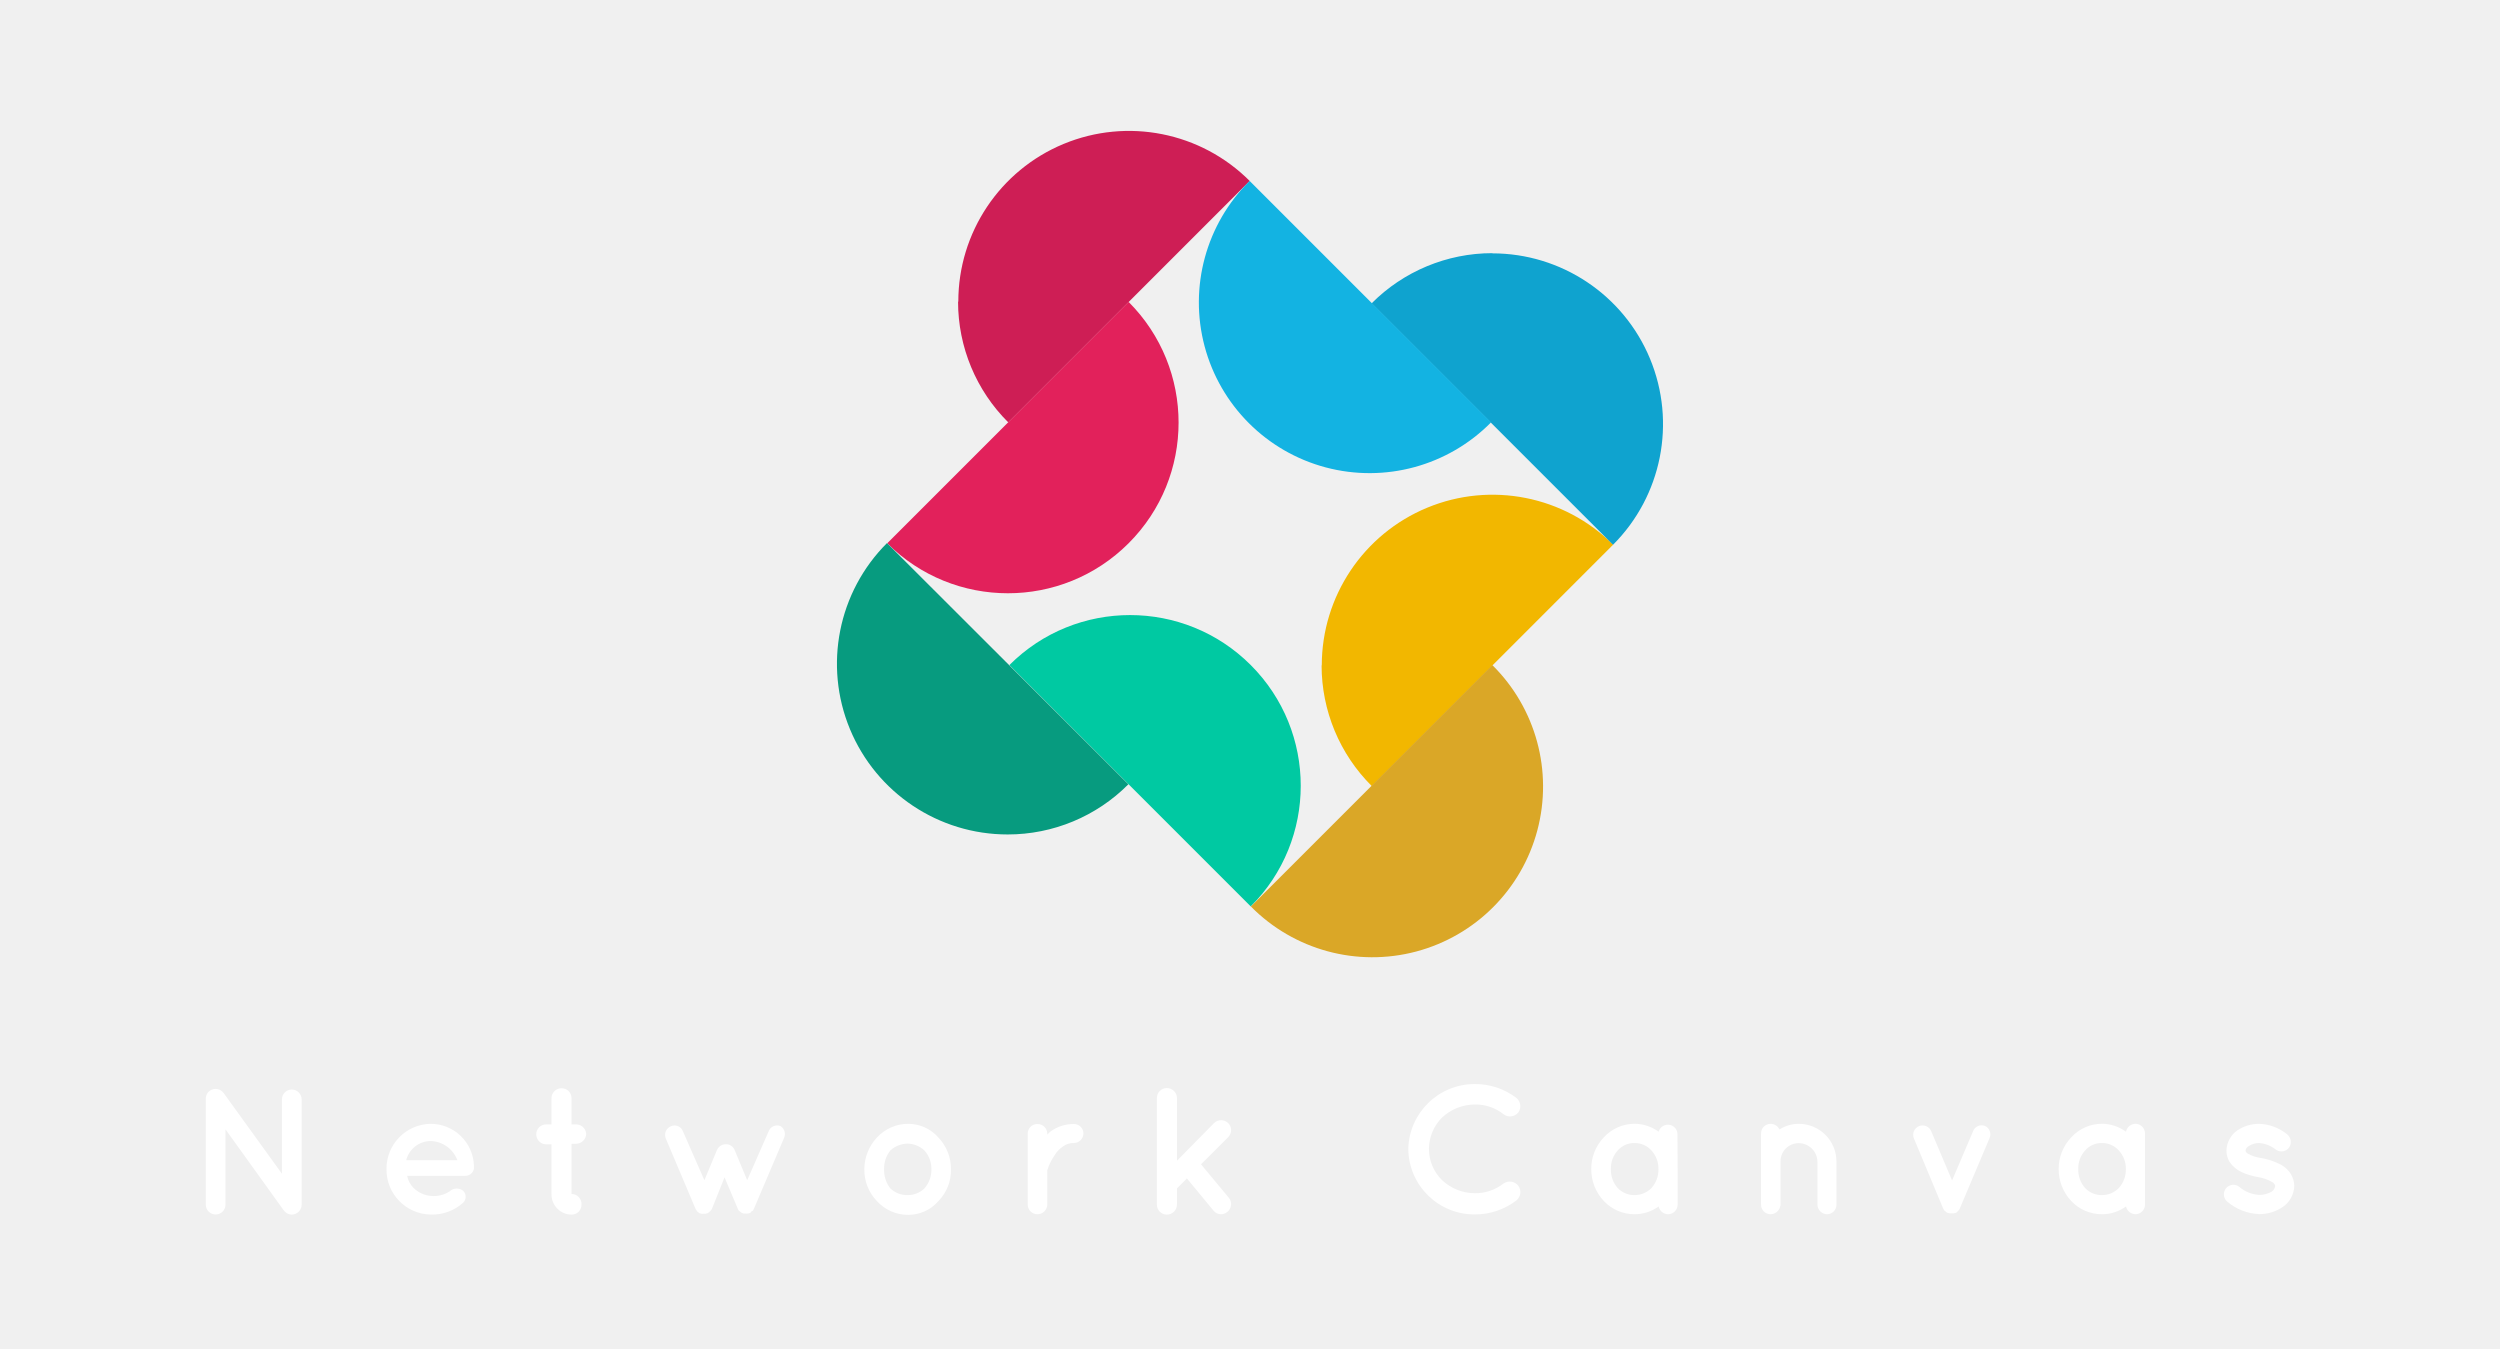
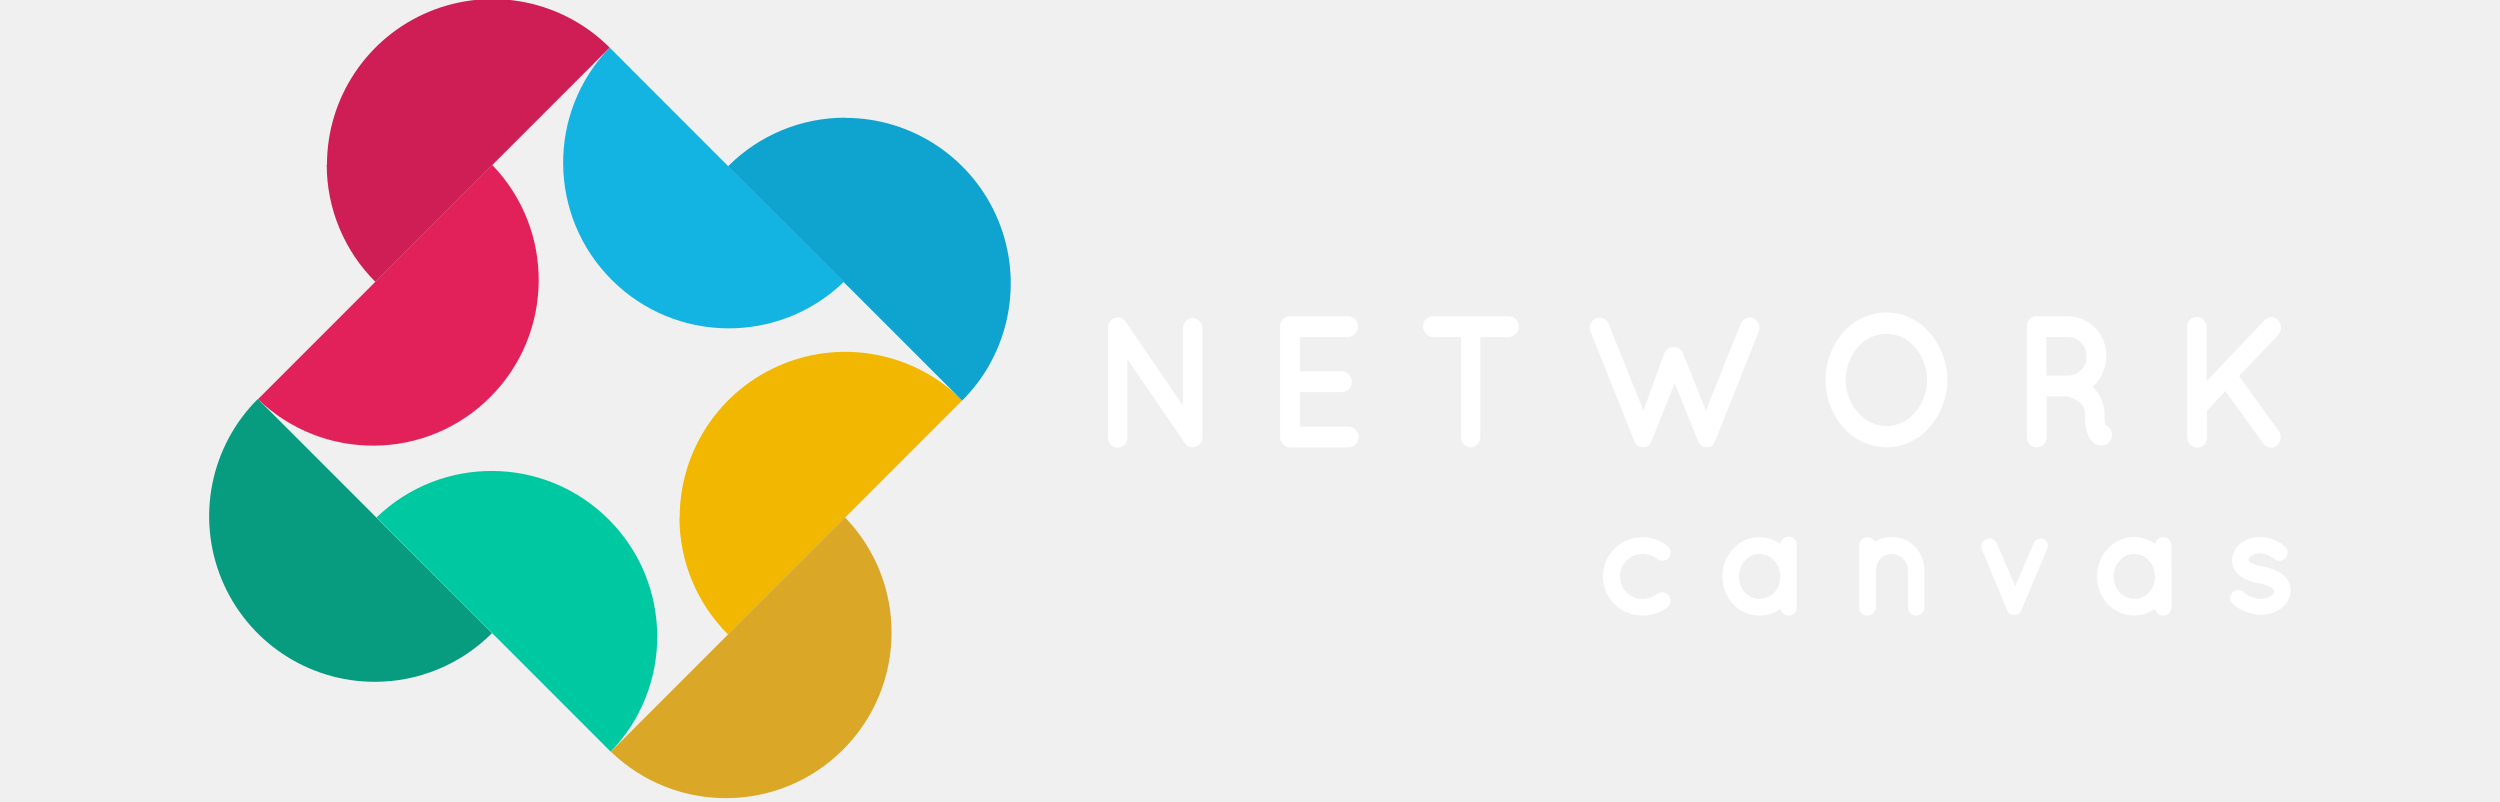
- <svg xmlns="http://www.w3.org/2000/svg" id="Layer_1" data-name="Layer 1" viewBox="0 0 398.46 215">
+ <svg xmlns="http://www.w3.org/2000/svg" id="Layer_1" data-name="Layer 1" viewBox="0 0 410.67 131.61">
  <defs>
    <style>.cls-1{fill:#ce1e55;}.cls-2{fill:#e2215b;}.cls-3{fill:#079b7f;}.cls-4{fill:#00c9a2;}.cls-5{fill:#f2b700;}.cls-6{fill:#daa727;}.cls-7{fill:#0fa3cf;}.cls-8{fill:#13b3e2;}.cls-9{fill:#fff;}.cls-10{fill:none;}</style>
  </defs>
-   <path class="cls-1" d="M152.74,48.08a27.2,27.2,0,0,1,46.44-19.24L160.7,67.32a27.13,27.13,0,0,1-8-19.24" />
-   <path class="cls-2" d="M179.88,48.12a27.2,27.2,0,1,1-38.47,38.47Z" />
-   <path class="cls-3" d="M160.61,133a27.2,27.2,0,0,1-19.24-46.44L179.85,125a27.1,27.1,0,0,1-19.24,8" />
-   <path class="cls-4" d="M160.88,106a27.2,27.2,0,1,1,38.47,38.47Z" />
-   <path class="cls-5" d="M210.67,106.05a27.21,27.21,0,0,1,46.44-19.24l-38.47,38.48a27.14,27.14,0,0,1-8-19.24" />
-   <path class="cls-6" d="M237.85,106a27.21,27.21,0,1,1-38.48,38.48Z" />
-   <path class="cls-7" d="M237.85,40.38a27.21,27.21,0,0,1,19.24,46.45L218.61,48.35a27.16,27.16,0,0,1,19.24-8" />
-   <path class="cls-8" d="M237.65,67.32a27.21,27.21,0,1,1-38.48-38.48Z" />
-   <path class="cls-9" d="M35.94,192a1.57,1.57,0,1,1-3.14,0V175.18a1.53,1.53,0,0,1,.64-1.33,1.59,1.59,0,0,1,2.19.34l9.31,12.89V175.2a1.57,1.57,0,0,1,1.56-1.55,1.59,1.59,0,0,1,1.58,1.55V192a1.6,1.6,0,0,1-1.58,1.59,1.56,1.56,0,0,1-1.19-.58,1,1,0,0,1-.14-.17L35.94,180Z" />
-   <path class="cls-9" d="M61.6,186.33a7.15,7.15,0,0,1,7-7.21,6.9,6.9,0,0,1,6.94,6.69V186a1.18,1.18,0,0,1,0,.26,1.4,1.4,0,0,1-1.5,1.15H64.89a3.74,3.74,0,0,0,1,1.9,4.48,4.48,0,0,0,2.77,1.3,4.66,4.66,0,0,0,3-.72,1.64,1.64,0,0,1,2.17-.09,1.33,1.33,0,0,1,0,1.88,7.34,7.34,0,0,1-5.16,1.9A7.16,7.16,0,0,1,61.6,186.33Zm3.14-1.41H72.9a4.71,4.71,0,0,0-4.26-3.06A4.06,4.06,0,0,0,64.74,184.92Z" />
-   <path class="cls-9" d="M93.43,180.71a1.63,1.63,0,0,1-1.61,1.59h-.73v8A1.59,1.59,0,0,1,92.68,192a1.56,1.56,0,0,1-1.59,1.59,3.21,3.21,0,0,1-3.19-3.2v-8h-.84a1.59,1.59,0,0,1-1.59-1.59,1.57,1.57,0,0,1,1.59-1.59h.84v-4.18a1.58,1.58,0,0,1,1.61-1.58,1.56,1.56,0,0,1,1.58,1.58v4.18h.73A1.61,1.61,0,0,1,93.43,180.71Z" />
-   <path class="cls-9" d="M124.94,181.43l-4.76,11.19a2.17,2.17,0,0,1-.11.23,0,0,0,0,1,0,0,1.77,1.77,0,0,1-.14.17.09.09,0,0,1-.06,0,.73.73,0,0,1-.18.14s0,0,0,.06a.82.82,0,0,1-.26.14,0,0,0,0,0,0,0,.78.78,0,0,0-.23.06h-.06a.86.86,0,0,1-.29,0,.77.77,0,0,1-.26,0h-.06a.36.36,0,0,0-.2-.06l0,0h0a.72.72,0,0,1-.26-.17v0a.46.46,0,0,1-.17-.14s-.06,0-.06,0a1.77,1.77,0,0,1-.14-.17,0,0,0,0,1,0,0,1.13,1.13,0,0,1-.11-.23l-2.11-5-2,5a1.77,1.77,0,0,1-.14.23v0l-.17.17a0,0,0,0,1,0,0c-.06.06-.12.11-.17.17a1.11,1.11,0,0,1-.26.17h-.06a0,0,0,0,0,0,0,.29.29,0,0,0-.17.06h-.06a1.06,1.06,0,0,1-.29,0,.89.89,0,0,1-.29,0h-.08a.43.43,0,0,0-.18-.06s0,0-.06,0a.47.47,0,0,1-.25-.17s0,0,0,0a1.26,1.26,0,0,0-.18-.14l0,0c0-.06-.09-.12-.12-.17s0,0,0,0-.08-.18-.14-.23l-4.73-11.19a1.49,1.49,0,0,1,.84-2,1.43,1.43,0,0,1,1.9.87l3.4,7.75,2-4.81a1.54,1.54,0,0,1,1.41-.93,1.47,1.47,0,0,1,1.41.93l2,4.81,3.4-7.75a1.44,1.44,0,0,1,1.93-.87A1.51,1.51,0,0,1,124.94,181.43Z" />
-   <path class="cls-9" d="M139.76,191.43a7.18,7.18,0,0,1-2-5.07,7.46,7.46,0,0,1,2-5.05,6.76,6.76,0,0,1,5-2.19,6.38,6.38,0,0,1,4.81,2.19,7.22,7.22,0,0,1,2,5.05,7,7,0,0,1-2,5.07,6.36,6.36,0,0,1-4.81,2.2A6.73,6.73,0,0,1,139.76,191.43Zm1.15-5.07a4.7,4.7,0,0,0,1,3.06,3.9,3.9,0,0,0,2.77,1.06,3.77,3.77,0,0,0,2.65-1.06,4.44,4.44,0,0,0,1.12-3.06,4.35,4.35,0,0,0-1.12-3,4.08,4.08,0,0,0-2.65-1.09,4.2,4.2,0,0,0-2.77,1.09A4.59,4.59,0,0,0,140.91,186.36Z" />
-   <path class="cls-9" d="M172.68,180.65a1.54,1.54,0,0,1-1.53,1.53,2.73,2.73,0,0,0-1.73.55,4.25,4.25,0,0,0-1.32,1.38,8.77,8.77,0,0,0-1.18,2.42V192a1.57,1.57,0,0,1-1.59,1.53A1.54,1.54,0,0,1,163.8,192V180.65a1.52,1.52,0,0,1,1.53-1.5,1.55,1.55,0,0,1,1.59,1.5v.2a3.57,3.57,0,0,1,.6-.57,6.27,6.27,0,0,1,3.63-1.13A1.5,1.5,0,0,1,172.68,180.65Z" />
-   <path class="cls-9" d="M184.39,192v-17a1.58,1.58,0,0,1,1.58-1.58,1.61,1.61,0,0,1,1.62,1.58v10L193.5,179a1.61,1.61,0,0,1,2.25,0,1.58,1.58,0,0,1,0,2.25l-4.33,4.32,4.44,5.34a1.59,1.59,0,0,1-.23,2.24,1.54,1.54,0,0,1-2.22-.2l-4.24-5.13-1.58,1.59V192a1.61,1.61,0,0,1-1.62,1.59A1.58,1.58,0,0,1,184.39,192Z" />
-   <path class="cls-9" d="M224.46,183.16A10.58,10.58,0,0,1,235,172.78,10.8,10.8,0,0,1,241.7,175a1.71,1.71,0,0,1,.29,2.31,1.69,1.69,0,0,1-2.31.31,7.16,7.16,0,0,0-4.64-1.58,7.68,7.68,0,0,0-5.19,2.07,7.11,7.11,0,0,0-2.1,5,7,7,0,0,0,2.1,5,7.68,7.68,0,0,0,5.19,2.07,7.28,7.28,0,0,0,4.64-1.58A1.75,1.75,0,0,1,242,189a1.71,1.71,0,0,1-.29,2.31,10.8,10.8,0,0,1-6.66,2.25A10.54,10.54,0,0,1,224.46,183.16Z" />
-   <path class="cls-9" d="M267.39,186.36V192a1.54,1.54,0,0,1-1.53,1.53,1.57,1.57,0,0,1-1.5-1.24,6.54,6.54,0,0,1-3.84,1.24,6.71,6.71,0,0,1-4.9-2.11,7.36,7.36,0,0,1-2-5.07,7.25,7.25,0,0,1,2-5.07,6.65,6.65,0,0,1,4.9-2.17,6.57,6.57,0,0,1,3.84,1.27,1.53,1.53,0,0,1,3,.29Zm-3.06,0a4.25,4.25,0,0,0-1.12-3,3.59,3.59,0,0,0-2.69-1.18,3.49,3.49,0,0,0-2.68,1.18,4.23,4.23,0,0,0-1.09,3,4.34,4.34,0,0,0,1.09,3,3.65,3.65,0,0,0,2.68,1.12,3.76,3.76,0,0,0,2.69-1.12A4.36,4.36,0,0,0,264.33,186.36Z" />
-   <path class="cls-9" d="M292.7,185.12V192a1.51,1.51,0,0,1-1.5,1.53,1.56,1.56,0,0,1-1.53-1.53v-6.89a3,3,0,0,0-3-2.91,2.88,2.88,0,0,0-2.88,2.91V192a.56.56,0,0,1-.06.29,1.58,1.58,0,0,1-1.53,1.24,1.52,1.52,0,0,1-1.52-1.53V180.65a1.52,1.52,0,0,1,1.52-1.53,1.57,1.57,0,0,1,1.42.9,5.72,5.72,0,0,1,3.05-.9A6,6,0,0,1,292.7,185.12Z" />
-   <path class="cls-9" d="M317.09,181.43l-4.73,11.19a1.11,1.11,0,0,1-.11.2,0,0,0,0,1,0,0c-.06.05-.12.14-.18.2a0,0,0,0,1,0,0,.91.91,0,0,1-.17.17,0,0,0,0,0,0,0,.48.48,0,0,1-.2.14h-.06v0a.56.56,0,0,0-.23.06h-.06a1,1,0,0,1-.28,0,.93.93,0,0,1-.26,0h-.06a.71.71,0,0,0-.23-.06v0h-.06a2.36,2.36,0,0,1-.26-.14,0,0,0,0,0,0,0,1.36,1.36,0,0,1-.17-.17s0,0-.06,0a.66.66,0,0,0-.14-.2s0,0,0,0-.09-.12-.12-.2l-4.67-11.19a1.49,1.49,0,1,1,2.77-1.12l3.32,7.84,3.34-7.84a1.45,1.45,0,0,1,1.93-.84A1.47,1.47,0,0,1,317.09,181.43Z" />
-   <path class="cls-9" d="M341.88,186.36V192a1.54,1.54,0,0,1-1.53,1.53,1.58,1.58,0,0,1-1.5-1.24,6.51,6.51,0,0,1-3.83,1.24,6.69,6.69,0,0,1-4.9-2.11,7.36,7.36,0,0,1-2-5.07,7.25,7.25,0,0,1,2-5.07,6.63,6.63,0,0,1,4.9-2.17,6.54,6.54,0,0,1,3.83,1.27,1.57,1.57,0,0,1,1.5-1.27,1.55,1.55,0,0,1,1.53,1.56Zm-3.05,0a4.25,4.25,0,0,0-1.13-3,3.55,3.55,0,0,0-2.68-1.18,3.46,3.46,0,0,0-2.68,1.18,4.23,4.23,0,0,0-1.1,3,4.34,4.34,0,0,0,1.1,3,3.62,3.62,0,0,0,2.68,1.12,3.72,3.72,0,0,0,2.68-1.12A4.36,4.36,0,0,0,338.83,186.36Z" />
-   <path class="cls-9" d="M354.77,189.42a1.51,1.51,0,0,1,2.16-.24,5.26,5.26,0,0,0,3.17,1.27,3.92,3.92,0,0,0,2-.54,1.21,1.21,0,0,0,.52-.87.44.44,0,0,0-.09-.29.87.87,0,0,0-.37-.34,6.66,6.66,0,0,0-2.31-.81h0a10.71,10.71,0,0,1-2.5-.75,4.76,4.76,0,0,1-2-1.67,3.49,3.49,0,0,1-.49-1.82,4.06,4.06,0,0,1,1.7-3.17,6.22,6.22,0,0,1,3.54-1.07,7.45,7.45,0,0,1,4.33,1.59,1.59,1.59,0,0,1,.46,2.13,1.52,1.52,0,0,1-2.13.41,4.93,4.93,0,0,0-2.66-1.07,2.94,2.94,0,0,0-1.73.52.89.89,0,0,0-.46.66.29.29,0,0,0,.06.23.76.76,0,0,0,.32.29,5.75,5.75,0,0,0,2.1.69l0,0h0a10.09,10.09,0,0,1,2.68.84,4.42,4.42,0,0,1,2.05,1.7,3.77,3.77,0,0,1,.55,1.9,4.17,4.17,0,0,1-1.82,3.35,6.58,6.58,0,0,1-3.75,1.15,8.38,8.38,0,0,1-5.13-2A1.54,1.54,0,0,1,354.77,189.42Z" />
-   <rect id="Frame" class="cls-10" width="398.46" height="215" />
+   <path class="cls-1" d="M53.71,27.06A27.2,27.2,0,0,1,100.15,7.82L61.67,46.3a27.15,27.15,0,0,1-8-19.24" />
+   <path class="cls-2" d="M80.85,27.09A27.21,27.21,0,0,1,42.38,65.57Z" />
+   <path class="cls-3" d="M61.58,112A27.2,27.2,0,0,1,42.35,65.54L80.82,104a27.14,27.14,0,0,1-19.24,8" />
+   <path class="cls-4" d="M61.85,85a27.21,27.21,0,0,1,38.47,38.48Z" />
+   <path class="cls-5" d="M111.65,85a27.2,27.2,0,0,1,46.43-19.24l-38.47,38.48a27.15,27.15,0,0,1-8-19.24" />
+   <path class="cls-6" d="M138.82,85a27.21,27.21,0,0,1-38.48,38.47Z" />
+   <path class="cls-7" d="M138.82,19.36A27.2,27.2,0,0,1,158.06,65.8L119.58,27.33a27.12,27.12,0,0,1,19.24-8" />
+   <path class="cls-8" d="M138.62,46.3A27.21,27.21,0,0,1,100.15,7.82Z" />
+   <path class="cls-9" d="M185.2,71.8a1.6,1.6,0,1,1-3.19,0V53.88a1.69,1.69,0,0,1,.64-1.42,1.57,1.57,0,0,1,2.23.37l9.44,13.77V53.91a1.64,1.64,0,0,1,1.58-1.66,1.66,1.66,0,0,1,1.61,1.66V71.8a1.67,1.67,0,0,1-1.61,1.69,1.58,1.58,0,0,1-1.2-.61,1.15,1.15,0,0,1-.14-.19L185.2,59Z" />
+   <path class="cls-9" d="M210.29,71.8V53.63a1.63,1.63,0,0,1,1.61-1.69h9.57a1.67,1.67,0,0,1,1.61,1.69,1.7,1.7,0,0,1-1.61,1.73h-7.93V61h6.81a1.71,1.71,0,0,1,0,3.42h-6.81v5.66h7.93a1.71,1.71,0,0,1,0,3.42H212c-.06,0-.06,0-.06,0l0,0A1.65,1.65,0,0,1,210.29,71.8Z" />
+   <path class="cls-9" d="M247.82,55.36h-4.65V71.8a1.63,1.63,0,0,1-1.61,1.69A1.65,1.65,0,0,1,240,71.8V55.36h-4.62a1.68,1.68,0,0,1-1.61-1.73,1.63,1.63,0,0,1,1.61-1.69h12.49a1.65,1.65,0,0,1,1.61,1.69A1.7,1.7,0,0,1,247.82,55.36Z" />
+   <path class="cls-9" d="M288.89,54.49l-7.17,18a.79.79,0,0,1-.15.27l0,0a.62.62,0,0,1-.14.19c0,.06,0,.06,0,.09a.91.91,0,0,0-.21.15h0a.63.63,0,0,1-.26.19h0a0,0,0,0,0,0,0,.87.87,0,0,0-.23.06h-.06a.86.86,0,0,1-.29,0,.83.83,0,0,1-.27,0h-.08a.76.76,0,0,0-.21-.06s0,0-.06,0a.57.57,0,0,1-.26-.19h0l-.2-.15a.23.23,0,0,1-.06-.09c0-.06-.09-.12-.12-.19s-.06,0-.06,0a.74.74,0,0,1-.12-.27l-3.83-9.55-3.83,9.55a2.38,2.38,0,0,1-.12.27,0,0,0,0,0,0,0l-.17.19c0,.06,0,.06,0,.09a.8.8,0,0,0-.18.15h-.06a1.63,1.63,0,0,1-.23.19h0a0,0,0,0,0,0,0,.45.45,0,0,0-.23.06h-.09a.77.77,0,0,1-.26,0,.92.92,0,0,1-.29,0h-.09a.76.76,0,0,0-.21-.06s0,0-.05,0a.74.74,0,0,1-.27-.19h0c-.09-.06-.11-.12-.2-.15a.23.23,0,0,1-.06-.09c-.06-.06-.09-.12-.15-.19v0a1.36,1.36,0,0,1-.14-.27l-7.2-18a1.69,1.69,0,0,1,.88-2.18,1.55,1.55,0,0,1,2.08.89l5.73,14.26L273.41,58a1.63,1.63,0,0,1,1.52-1,1.67,1.67,0,0,1,1.52,1l3.78,9.46,5.7-14.26a1.6,1.6,0,0,1,2.14-.89A1.69,1.69,0,0,1,288.89,54.49Z" />
+   <path class="cls-9" d="M316.93,54.62a11.73,11.73,0,0,1,0,15.58,9.37,9.37,0,0,1-7,3.29,9.63,9.63,0,0,1-7.16-3.29,11.91,11.91,0,0,1,0-15.58,9.53,9.53,0,0,1,7.16-3.3A9.27,9.27,0,0,1,316.93,54.62Zm-.38,7.79a8.19,8.19,0,0,0-2-5.39,6.14,6.14,0,0,0-4.62-2.19A6.23,6.23,0,0,0,305.2,57a8.09,8.09,0,0,0-2,5.39,8,8,0,0,0,2,5.36A6.28,6.28,0,0,0,309.94,70a6.19,6.19,0,0,0,4.62-2.21A8.09,8.09,0,0,0,316.55,62.41Z" />
+   <path class="cls-9" d="M346.85,70.94a1.71,1.71,0,0,1-1,2.15,2.52,2.52,0,0,1-.64.09h0a2.09,2.09,0,0,1-1.14-.33,3.09,3.09,0,0,1-.94-1.08,8.66,8.66,0,0,1-.61-3.7,2.54,2.54,0,0,0-1.23-2.21,5.51,5.51,0,0,0-1.64-.74h-3.45V71.8a1.67,1.67,0,0,1-1.64,1.69,1.65,1.65,0,0,1-1.61-1.69V53.63a1.63,1.63,0,0,1,1.61-1.69h5.24A6.42,6.42,0,0,1,346,58.56a6.65,6.65,0,0,1-2.29,5,4.73,4.73,0,0,1,1,1.14,6.07,6.07,0,0,1,1,3.32,8,8,0,0,0,.12,1.82A1.58,1.58,0,0,1,346.85,70.94Zm-4.09-12.38a3.1,3.1,0,0,0-3-3.2h-3.6V61.7h3.6A3.09,3.09,0,0,0,342.76,58.56Z" />
+   <path class="cls-9" d="M359.26,71.8v-18a1.61,1.61,0,1,1,3.21,0v8.83l9.48-10a1.53,1.53,0,0,1,2.28,0,1.78,1.78,0,0,1,0,2.4l-6.43,6.74,6.49,9a1.71,1.71,0,0,1-.23,2.37,1.46,1.46,0,0,1-1,.4,1.54,1.54,0,0,1-1.2-.61l-6.32-8.72-3,3.27V71.8a1.61,1.61,0,1,1-3.21,0Z" />
+   <path class="cls-9" d="M263.28,94.71a6.55,6.55,0,0,1,6.52-6.47,6.74,6.74,0,0,1,4.08,1.42,1.43,1.43,0,0,1,.29,1.91,1.37,1.37,0,0,1-1.93.25A4.09,4.09,0,0,0,269.8,91a3.7,3.7,0,1,0,0,7.4,4.14,4.14,0,0,0,2.44-.83,1.41,1.41,0,0,1,1.93.29,1.43,1.43,0,0,1-.29,1.91,7,7,0,0,1-4.08,1.36A6.52,6.52,0,0,1,263.28,94.71Z" />
+   <path class="cls-9" d="M295.16,94.71v5.06a1.37,1.37,0,0,1-1.36,1.36,1.39,1.39,0,0,1-1.33-1.11,5.8,5.8,0,0,1-3.42,1.11,5.94,5.94,0,0,1-4.36-1.88,6.64,6.64,0,0,1-1.75-4.54,6.55,6.55,0,0,1,1.75-4.54,5.83,5.83,0,0,1,7.78-.8,1.35,1.35,0,0,1,2.69.26Zm-2.72,0a3.77,3.77,0,0,0-1-2.65A3.17,3.17,0,0,0,289.05,91a3.07,3.07,0,0,0-2.38,1.06,3.75,3.75,0,0,0-1,2.65,3.87,3.87,0,0,0,1,2.66,3.23,3.23,0,0,0,2.38,1,3.33,3.33,0,0,0,2.39-1A3.88,3.88,0,0,0,292.44,94.71Z" />
+   <path class="cls-9" d="M316.11,93.6v6.17a1.35,1.35,0,0,1-1.34,1.36,1.39,1.39,0,0,1-1.36-1.36V93.6a2.64,2.64,0,0,0-2.67-2.6,2.57,2.57,0,0,0-2.56,2.6v6.17a.43.43,0,0,1-.06.25,1.4,1.4,0,0,1-1.36,1.11,1.35,1.35,0,0,1-1.36-1.36V89.61a1.36,1.36,0,0,1,1.36-1.37A1.39,1.39,0,0,1,308,89a5.11,5.11,0,0,1,2.72-.8A5.39,5.39,0,0,1,316.11,93.6Z" />
+   <path class="cls-9" d="M336.23,90.3l-4.21,10a.72.72,0,0,1-.1.18s0,0,0,0-.1.13-.15.18a0,0,0,0,1,0,0c0,.08-.1.1-.15.16s0,0,0,0a.49.49,0,0,1-.18.13h-.05v0a.39.39,0,0,0-.2,0h-.05a1.28,1.28,0,0,1-.26,0,1.11,1.11,0,0,1-.23,0h-.05a.54.54,0,0,0-.21,0v0h-.05c-.08,0-.13-.08-.23-.13s0,0,0,0-.1-.08-.15-.16,0,0,0,0l-.13-.18s0,0,0,0-.07-.11-.1-.18l-4.16-10a1.33,1.33,0,1,1,2.47-1l3,7,3-7a1.29,1.29,0,0,1,1.72-.75A1.31,1.31,0,0,1,336.23,90.3Z" />
+   <path class="cls-9" d="M356.71,94.71v5.06a1.37,1.37,0,0,1-1.36,1.36A1.4,1.4,0,0,1,354,100a5.8,5.8,0,0,1-3.42,1.11,6,6,0,0,1-4.36-1.88,6.63,6.63,0,0,1-1.74-4.54,6.54,6.54,0,0,1,1.74-4.54,5.83,5.83,0,0,1,7.78-.8,1.39,1.39,0,0,1,1.33-1.13,1.37,1.37,0,0,1,1.36,1.39Zm-2.72,0a3.77,3.77,0,0,0-1-2.65A3.15,3.15,0,0,0,350.6,91a3.07,3.07,0,0,0-2.38,1.06,3.75,3.75,0,0,0-1,2.65,3.87,3.87,0,0,0,1,2.66,3.23,3.23,0,0,0,2.38,1,3.32,3.32,0,0,0,2.39-1A3.88,3.88,0,0,0,354,94.71Z" />
+   <path class="cls-9" d="M366.6,97.45a1.32,1.32,0,0,1,1.92-.21,4.65,4.65,0,0,0,2.82,1.13,3.39,3.39,0,0,0,1.75-.49,1,1,0,0,0,.46-.77.35.35,0,0,0-.08-.26c0-.08-.12-.18-.33-.31a5.9,5.9,0,0,0-2.05-.72h0a9.66,9.66,0,0,1-2.23-.67,4.32,4.32,0,0,1-1.77-1.5,3.14,3.14,0,0,1-.44-1.62,3.63,3.63,0,0,1,1.52-2.84,5.45,5.45,0,0,1,3.15-1,6.56,6.56,0,0,1,3.85,1.42,1.42,1.42,0,0,1,.41,1.91,1.36,1.36,0,0,1-1.9.36,4.4,4.4,0,0,0-2.36-1,2.61,2.61,0,0,0-1.54.47.79.79,0,0,0-.41.59.3.3,0,0,0,.05.21.76.76,0,0,0,.29.25,5,5,0,0,0,1.87.62l0,0h0a9.12,9.12,0,0,1,2.39.75,4,4,0,0,1,1.82,1.52,3.32,3.32,0,0,1,.49,1.7,3.74,3.74,0,0,1-1.62,3,5.78,5.78,0,0,1-3.34,1,7.34,7.34,0,0,1-4.56-1.78A1.36,1.36,0,0,1,366.6,97.45Z" />
+   <rect id="Frame" class="cls-10" width="410.67" height="131.61" />
</svg>
